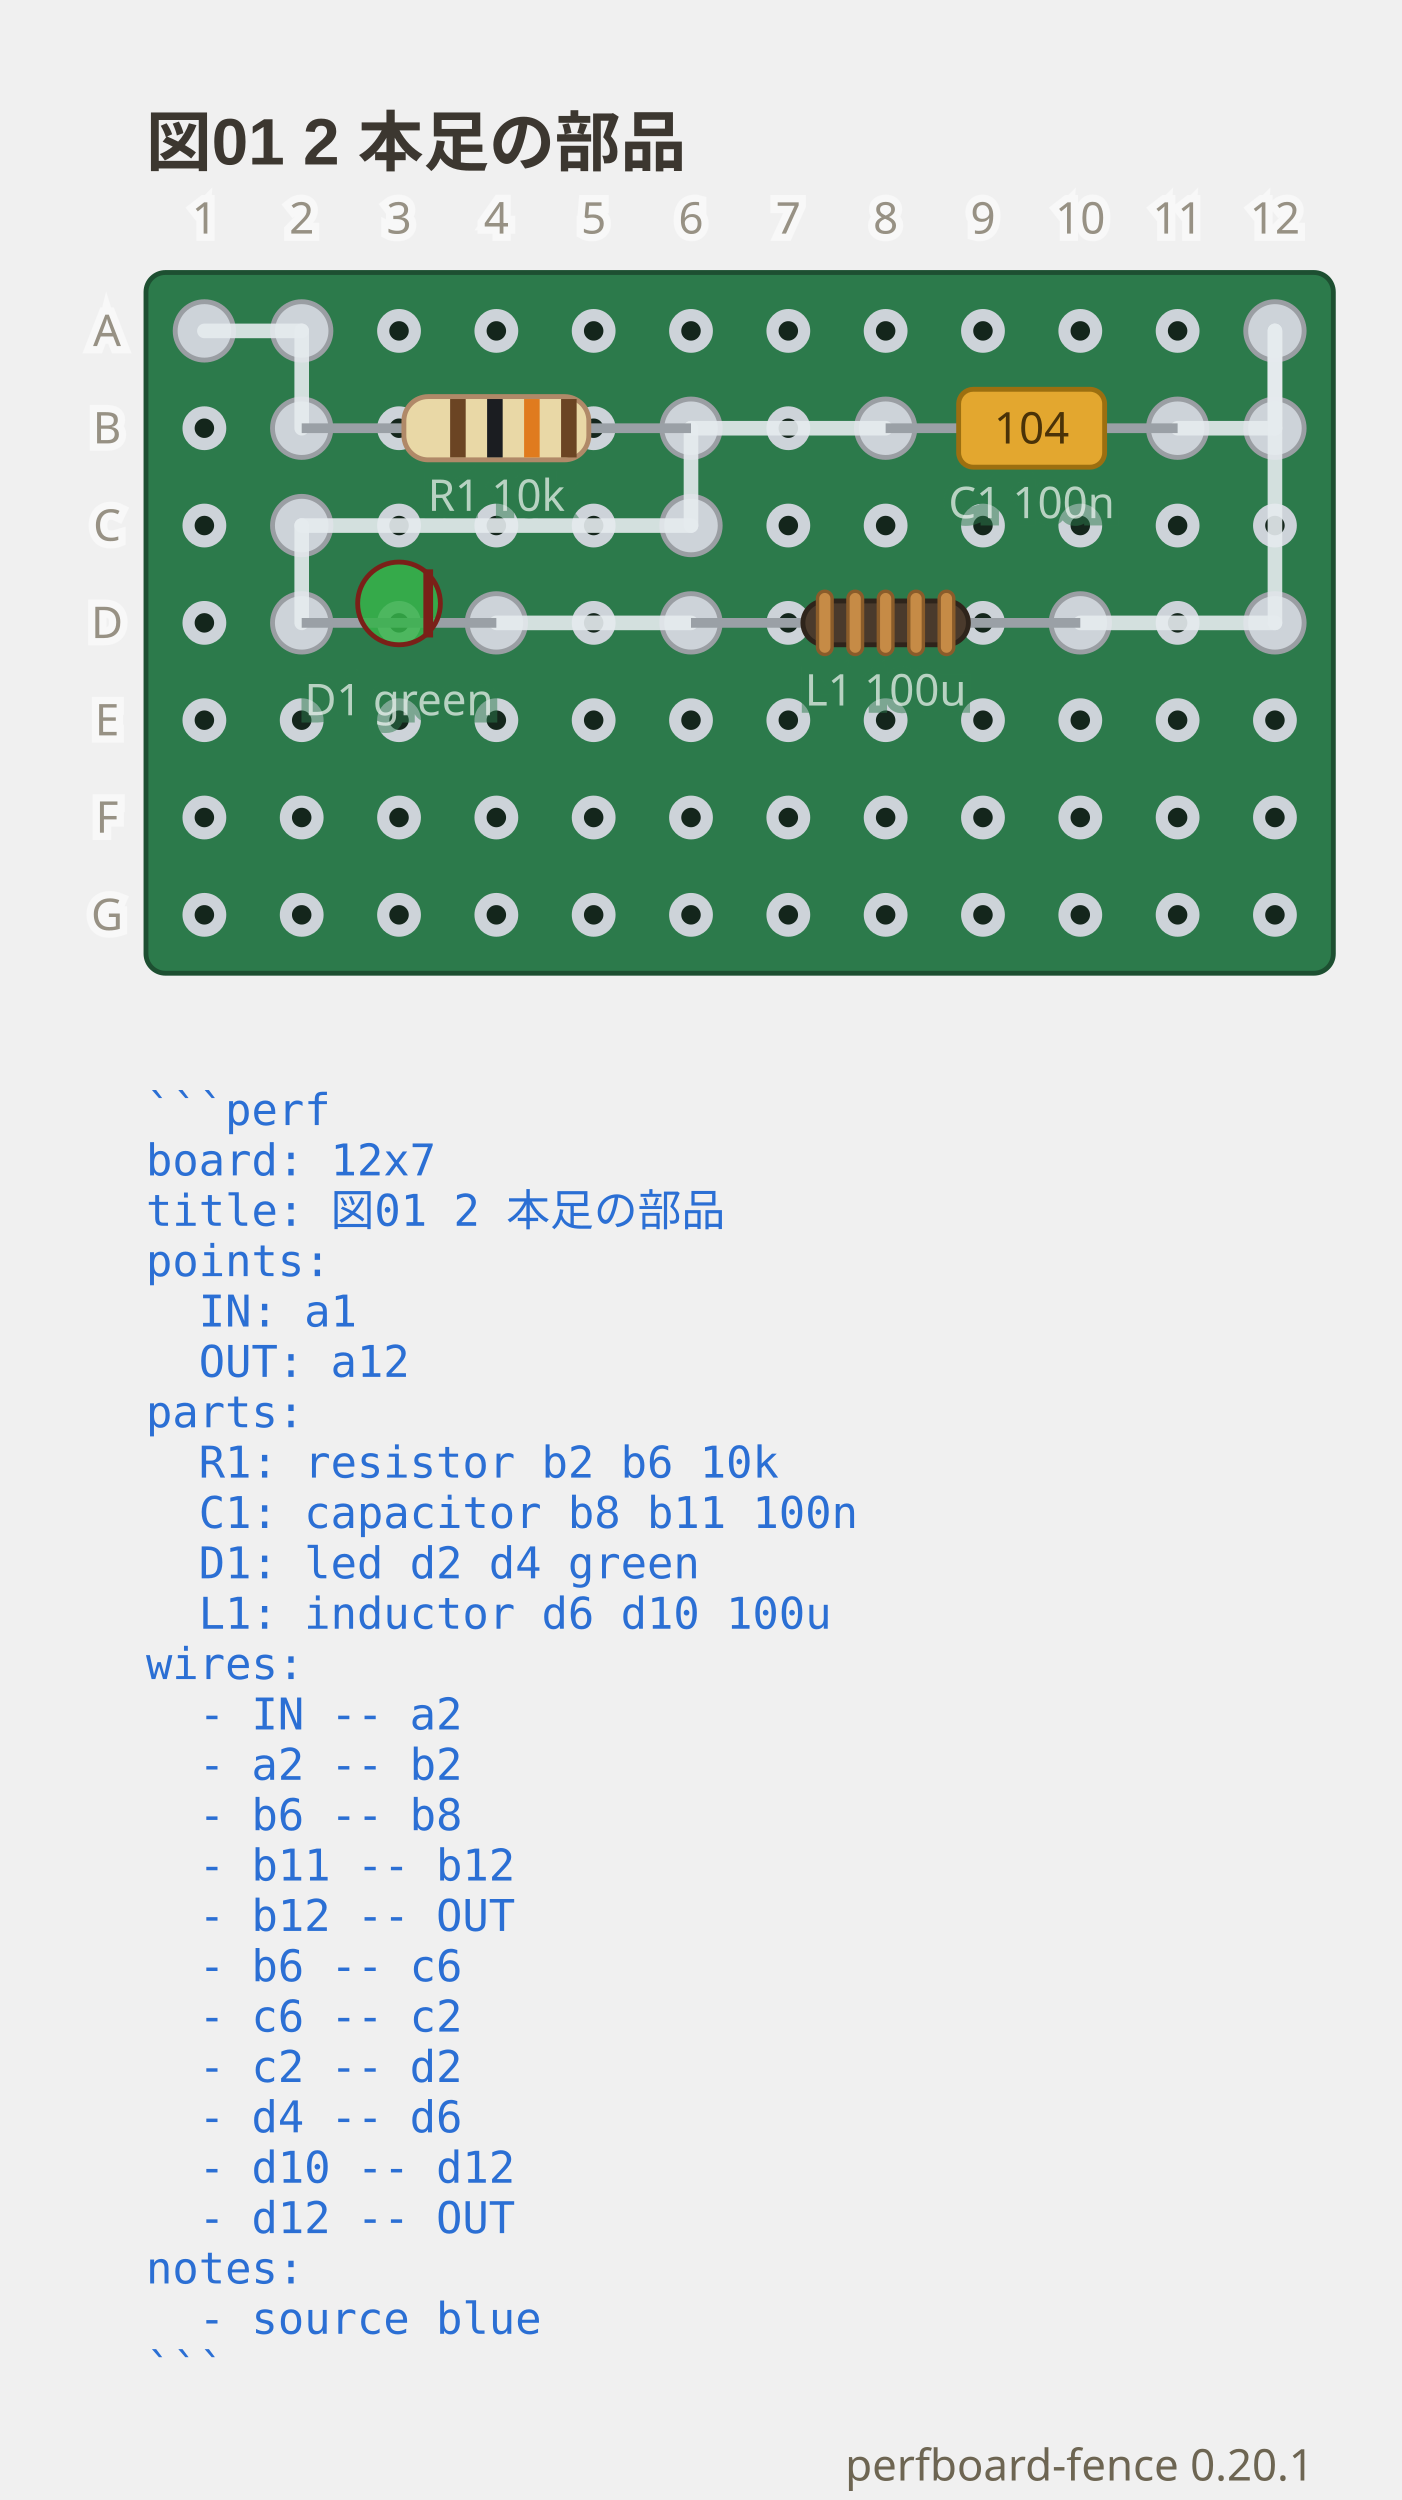
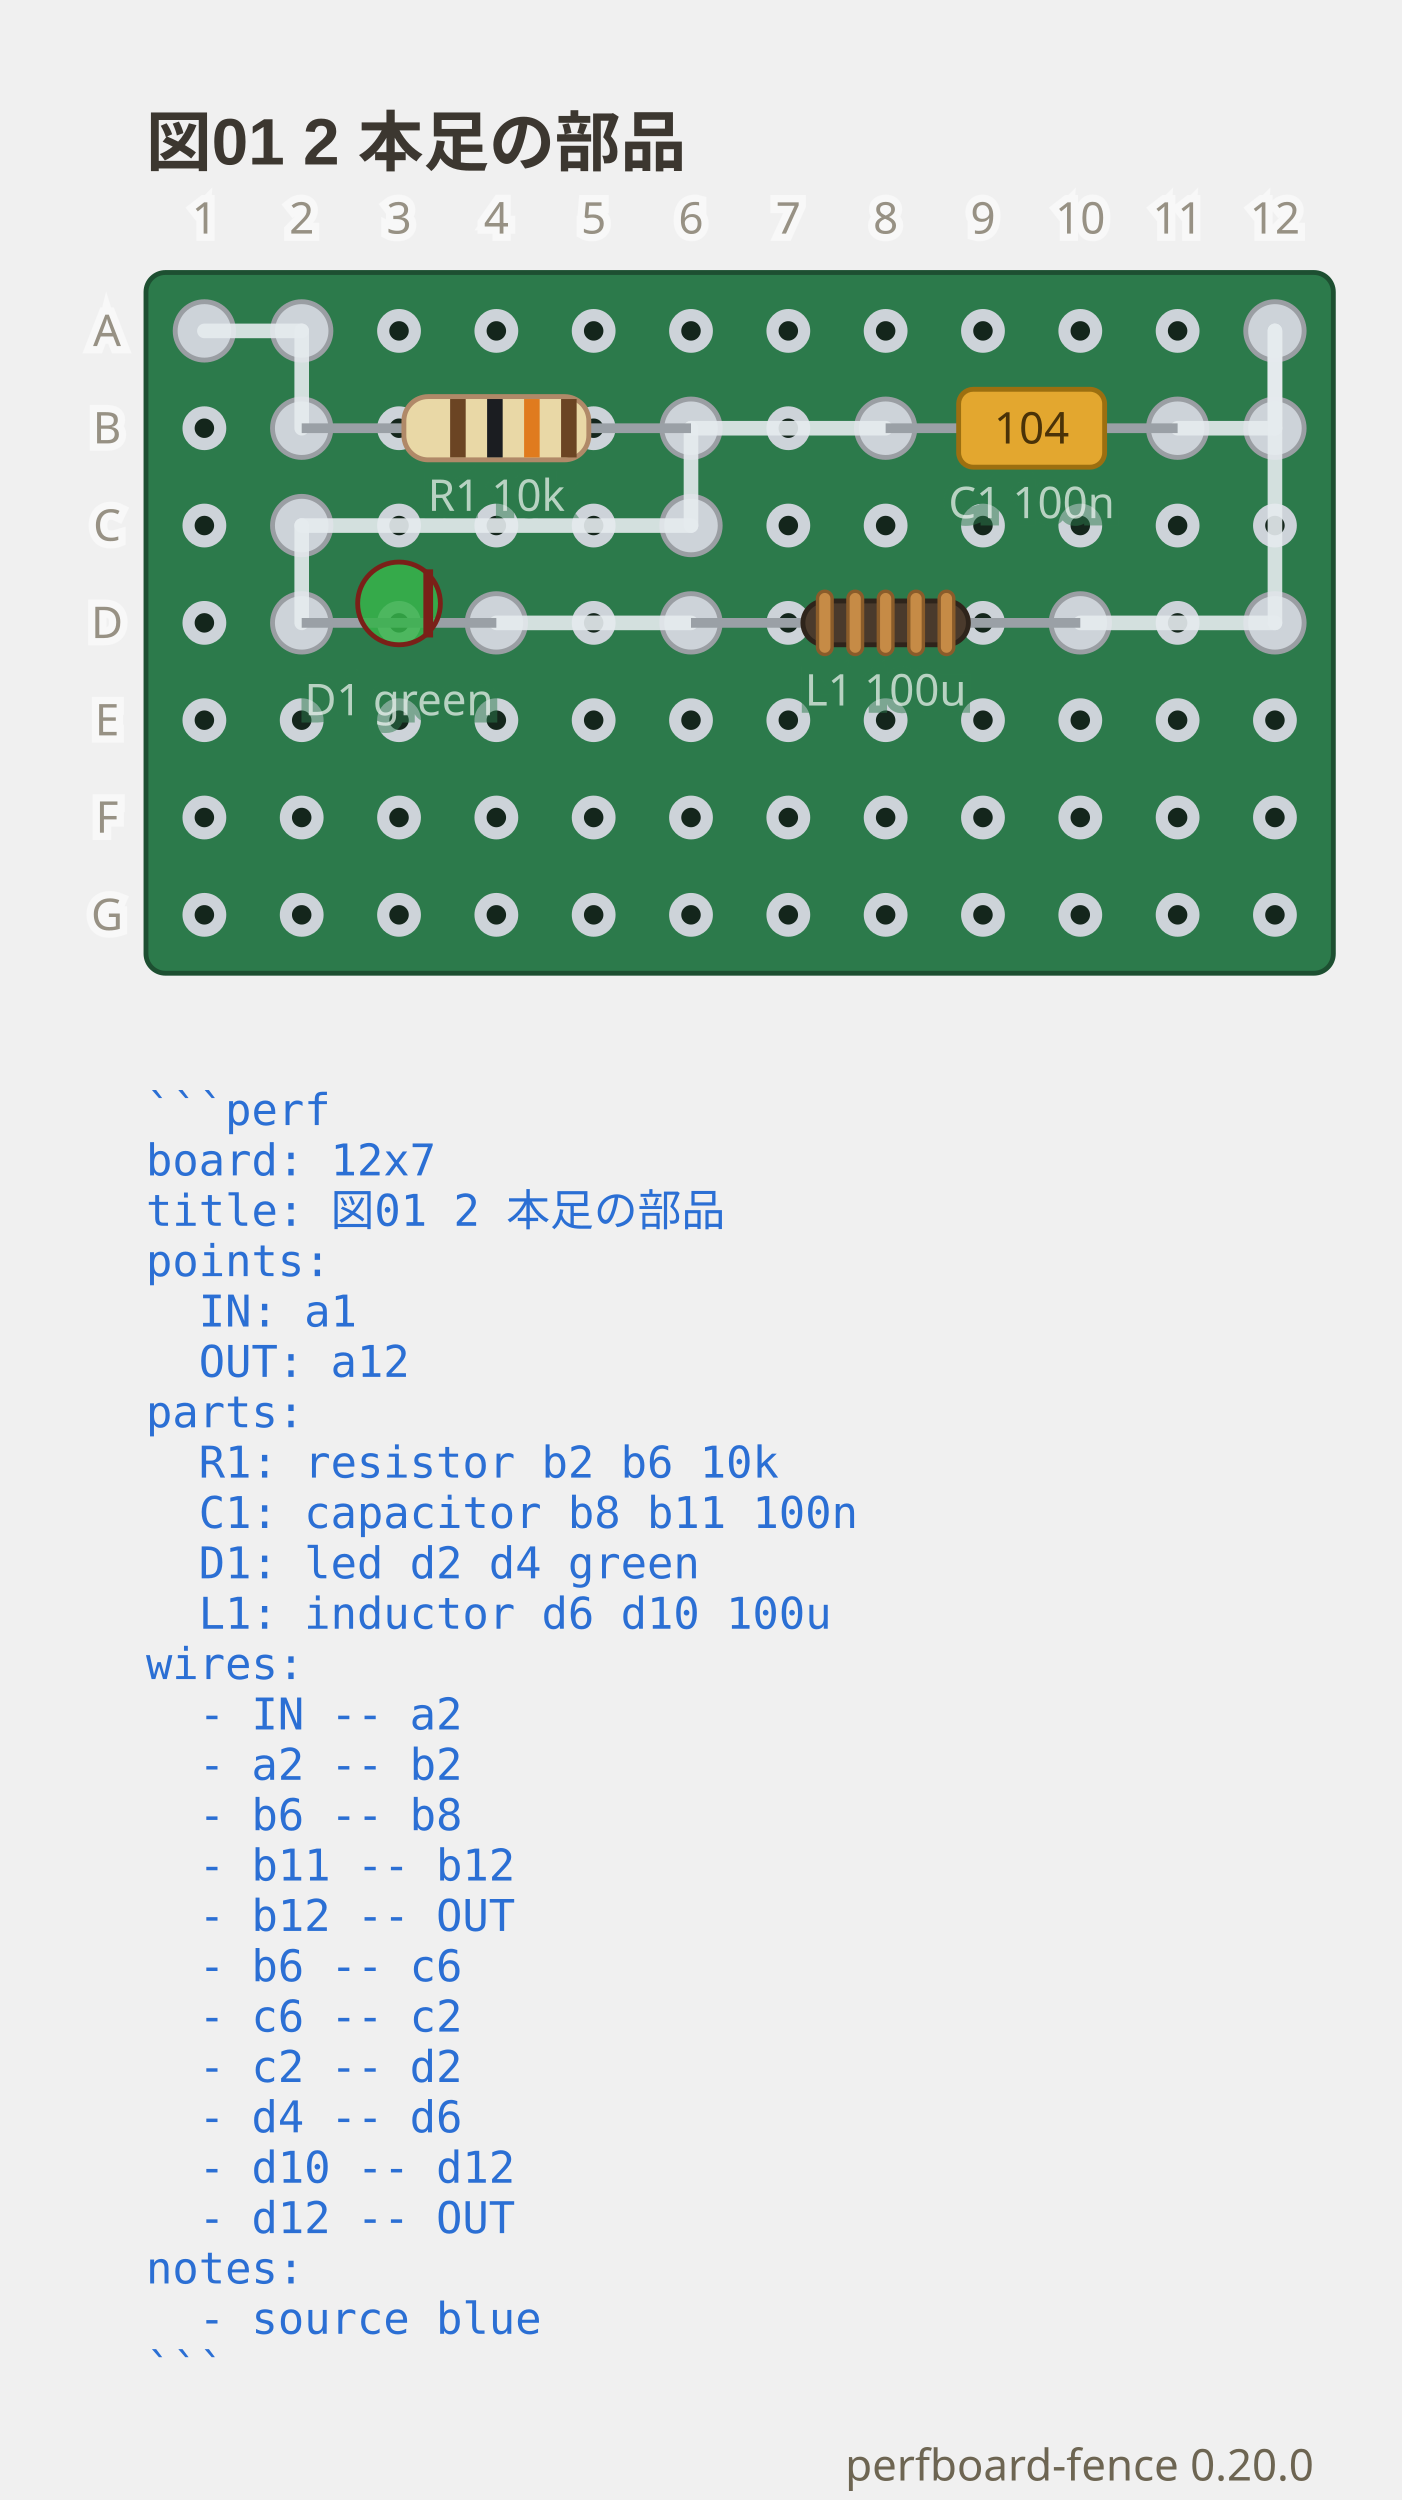
- <svg xmlns="http://www.w3.org/2000/svg" viewBox="0 0 288 513.75" width="288" height="513.75" data-perfboard-fence="0.20.1" role="img">
+ <svg xmlns="http://www.w3.org/2000/svg" viewBox="0 0 288 513.75" width="288" height="513.75" data-perfboard-fence="0.20.0" role="img">
  <text x="30" y="34" text-anchor="start" font-family="'Segoe UI', 'Helvetica Neue', Arial, 'Noto Sans', 'Hiragino Sans', 'Yu Gothic UI', 'Noto Sans CJK JP', sans-serif" fill="#3c3730" font-size="13.5" font-weight="600">図01 2 本足の部品</text>
  <rect x="30" y="56" width="244" height="144" rx="4" fill="#2c7a4b" stroke="#1d4f31" stroke-width="1" />
  <circle cx="42" cy="68" r="3.25" fill="#14261c" stroke="#cdd3d9" stroke-width="2.5" />
  <circle cx="62" cy="68" r="3.25" fill="#14261c" stroke="#cdd3d9" stroke-width="2.5" />
  <circle cx="82" cy="68" r="3.25" fill="#14261c" stroke="#cdd3d9" stroke-width="2.5" />
  <circle cx="102" cy="68" r="3.25" fill="#14261c" stroke="#cdd3d9" stroke-width="2.5" />
  <circle cx="122" cy="68" r="3.25" fill="#14261c" stroke="#cdd3d9" stroke-width="2.5" />
  <circle cx="142" cy="68" r="3.25" fill="#14261c" stroke="#cdd3d9" stroke-width="2.5" />
  <circle cx="162" cy="68" r="3.25" fill="#14261c" stroke="#cdd3d9" stroke-width="2.5" />
  <circle cx="182" cy="68" r="3.25" fill="#14261c" stroke="#cdd3d9" stroke-width="2.5" />
  <circle cx="202" cy="68" r="3.25" fill="#14261c" stroke="#cdd3d9" stroke-width="2.5" />
  <circle cx="222" cy="68" r="3.25" fill="#14261c" stroke="#cdd3d9" stroke-width="2.5" />
  <circle cx="242" cy="68" r="3.25" fill="#14261c" stroke="#cdd3d9" stroke-width="2.5" />
  <circle cx="262" cy="68" r="3.25" fill="#14261c" stroke="#cdd3d9" stroke-width="2.5" />
  <circle cx="42" cy="88" r="3.25" fill="#14261c" stroke="#cdd3d9" stroke-width="2.5" />
  <circle cx="62" cy="88" r="3.25" fill="#14261c" stroke="#cdd3d9" stroke-width="2.5" />
  <circle cx="82" cy="88" r="3.25" fill="#14261c" stroke="#cdd3d9" stroke-width="2.5" />
  <circle cx="102" cy="88" r="3.25" fill="#14261c" stroke="#cdd3d9" stroke-width="2.5" />
  <circle cx="122" cy="88" r="3.25" fill="#14261c" stroke="#cdd3d9" stroke-width="2.5" />
  <circle cx="142" cy="88" r="3.25" fill="#14261c" stroke="#cdd3d9" stroke-width="2.5" />
  <circle cx="162" cy="88" r="3.25" fill="#14261c" stroke="#cdd3d9" stroke-width="2.5" />
  <circle cx="182" cy="88" r="3.25" fill="#14261c" stroke="#cdd3d9" stroke-width="2.5" />
  <circle cx="202" cy="88" r="3.25" fill="#14261c" stroke="#cdd3d9" stroke-width="2.5" />
  <circle cx="222" cy="88" r="3.25" fill="#14261c" stroke="#cdd3d9" stroke-width="2.5" />
  <circle cx="242" cy="88" r="3.25" fill="#14261c" stroke="#cdd3d9" stroke-width="2.5" />
  <circle cx="262" cy="88" r="3.25" fill="#14261c" stroke="#cdd3d9" stroke-width="2.5" />
  <circle cx="42" cy="108" r="3.25" fill="#14261c" stroke="#cdd3d9" stroke-width="2.5" />
  <circle cx="62" cy="108" r="3.25" fill="#14261c" stroke="#cdd3d9" stroke-width="2.5" />
  <circle cx="82" cy="108" r="3.25" fill="#14261c" stroke="#cdd3d9" stroke-width="2.5" />
  <circle cx="102" cy="108" r="3.25" fill="#14261c" stroke="#cdd3d9" stroke-width="2.5" />
  <circle cx="122" cy="108" r="3.25" fill="#14261c" stroke="#cdd3d9" stroke-width="2.5" />
  <circle cx="142" cy="108" r="3.25" fill="#14261c" stroke="#cdd3d9" stroke-width="2.5" />
  <circle cx="162" cy="108" r="3.25" fill="#14261c" stroke="#cdd3d9" stroke-width="2.5" />
  <circle cx="182" cy="108" r="3.25" fill="#14261c" stroke="#cdd3d9" stroke-width="2.5" />
  <circle cx="202" cy="108" r="3.25" fill="#14261c" stroke="#cdd3d9" stroke-width="2.5" />
  <circle cx="222" cy="108" r="3.25" fill="#14261c" stroke="#cdd3d9" stroke-width="2.5" />
  <circle cx="242" cy="108" r="3.25" fill="#14261c" stroke="#cdd3d9" stroke-width="2.5" />
  <circle cx="262" cy="108" r="3.25" fill="#14261c" stroke="#cdd3d9" stroke-width="2.5" />
  <circle cx="42" cy="128" r="3.25" fill="#14261c" stroke="#cdd3d9" stroke-width="2.5" />
  <circle cx="62" cy="128" r="3.25" fill="#14261c" stroke="#cdd3d9" stroke-width="2.5" />
  <circle cx="82" cy="128" r="3.25" fill="#14261c" stroke="#cdd3d9" stroke-width="2.5" />
  <circle cx="102" cy="128" r="3.25" fill="#14261c" stroke="#cdd3d9" stroke-width="2.5" />
  <circle cx="122" cy="128" r="3.25" fill="#14261c" stroke="#cdd3d9" stroke-width="2.5" />
  <circle cx="142" cy="128" r="3.25" fill="#14261c" stroke="#cdd3d9" stroke-width="2.5" />
  <circle cx="162" cy="128" r="3.25" fill="#14261c" stroke="#cdd3d9" stroke-width="2.5" />
  <circle cx="182" cy="128" r="3.25" fill="#14261c" stroke="#cdd3d9" stroke-width="2.5" />
  <circle cx="202" cy="128" r="3.25" fill="#14261c" stroke="#cdd3d9" stroke-width="2.5" />
  <circle cx="222" cy="128" r="3.25" fill="#14261c" stroke="#cdd3d9" stroke-width="2.5" />
  <circle cx="242" cy="128" r="3.25" fill="#14261c" stroke="#cdd3d9" stroke-width="2.5" />
  <circle cx="262" cy="128" r="3.25" fill="#14261c" stroke="#cdd3d9" stroke-width="2.5" />
  <circle cx="42" cy="148" r="3.25" fill="#14261c" stroke="#cdd3d9" stroke-width="2.5" />
  <circle cx="62" cy="148" r="3.25" fill="#14261c" stroke="#cdd3d9" stroke-width="2.5" />
  <circle cx="82" cy="148" r="3.25" fill="#14261c" stroke="#cdd3d9" stroke-width="2.5" />
  <circle cx="102" cy="148" r="3.25" fill="#14261c" stroke="#cdd3d9" stroke-width="2.5" />
  <circle cx="122" cy="148" r="3.25" fill="#14261c" stroke="#cdd3d9" stroke-width="2.5" />
  <circle cx="142" cy="148" r="3.25" fill="#14261c" stroke="#cdd3d9" stroke-width="2.5" />
  <circle cx="162" cy="148" r="3.25" fill="#14261c" stroke="#cdd3d9" stroke-width="2.5" />
  <circle cx="182" cy="148" r="3.25" fill="#14261c" stroke="#cdd3d9" stroke-width="2.5" />
  <circle cx="202" cy="148" r="3.25" fill="#14261c" stroke="#cdd3d9" stroke-width="2.5" />
  <circle cx="222" cy="148" r="3.25" fill="#14261c" stroke="#cdd3d9" stroke-width="2.5" />
  <circle cx="242" cy="148" r="3.25" fill="#14261c" stroke="#cdd3d9" stroke-width="2.5" />
  <circle cx="262" cy="148" r="3.25" fill="#14261c" stroke="#cdd3d9" stroke-width="2.5" />
  <circle cx="42" cy="168" r="3.25" fill="#14261c" stroke="#cdd3d9" stroke-width="2.5" />
  <circle cx="62" cy="168" r="3.25" fill="#14261c" stroke="#cdd3d9" stroke-width="2.5" />
  <circle cx="82" cy="168" r="3.25" fill="#14261c" stroke="#cdd3d9" stroke-width="2.5" />
  <circle cx="102" cy="168" r="3.25" fill="#14261c" stroke="#cdd3d9" stroke-width="2.5" />
  <circle cx="122" cy="168" r="3.25" fill="#14261c" stroke="#cdd3d9" stroke-width="2.5" />
  <circle cx="142" cy="168" r="3.25" fill="#14261c" stroke="#cdd3d9" stroke-width="2.5" />
  <circle cx="162" cy="168" r="3.25" fill="#14261c" stroke="#cdd3d9" stroke-width="2.5" />
  <circle cx="182" cy="168" r="3.25" fill="#14261c" stroke="#cdd3d9" stroke-width="2.5" />
  <circle cx="202" cy="168" r="3.25" fill="#14261c" stroke="#cdd3d9" stroke-width="2.5" />
  <circle cx="222" cy="168" r="3.25" fill="#14261c" stroke="#cdd3d9" stroke-width="2.5" />
  <circle cx="242" cy="168" r="3.25" fill="#14261c" stroke="#cdd3d9" stroke-width="2.5" />
  <circle cx="262" cy="168" r="3.25" fill="#14261c" stroke="#cdd3d9" stroke-width="2.5" />
  <circle cx="42" cy="188" r="3.25" fill="#14261c" stroke="#cdd3d9" stroke-width="2.5" />
  <circle cx="62" cy="188" r="3.25" fill="#14261c" stroke="#cdd3d9" stroke-width="2.5" />
  <circle cx="82" cy="188" r="3.25" fill="#14261c" stroke="#cdd3d9" stroke-width="2.5" />
  <circle cx="102" cy="188" r="3.25" fill="#14261c" stroke="#cdd3d9" stroke-width="2.5" />
  <circle cx="122" cy="188" r="3.25" fill="#14261c" stroke="#cdd3d9" stroke-width="2.5" />
  <circle cx="142" cy="188" r="3.25" fill="#14261c" stroke="#cdd3d9" stroke-width="2.5" />
  <circle cx="162" cy="188" r="3.25" fill="#14261c" stroke="#cdd3d9" stroke-width="2.5" />
  <circle cx="182" cy="188" r="3.25" fill="#14261c" stroke="#cdd3d9" stroke-width="2.5" />
  <circle cx="202" cy="188" r="3.25" fill="#14261c" stroke="#cdd3d9" stroke-width="2.5" />
  <circle cx="222" cy="188" r="3.25" fill="#14261c" stroke="#cdd3d9" stroke-width="2.5" />
  <circle cx="242" cy="188" r="3.25" fill="#14261c" stroke="#cdd3d9" stroke-width="2.5" />
  <circle cx="262" cy="188" r="3.25" fill="#14261c" stroke="#cdd3d9" stroke-width="2.5" />
  <circle cx="62" cy="88" r="6" fill="#cdd3d9" stroke="#9a9ea3" stroke-width="1" />
  <circle cx="142" cy="88" r="6" fill="#cdd3d9" stroke="#9a9ea3" stroke-width="1" />
  <circle cx="182" cy="88" r="6" fill="#cdd3d9" stroke="#9a9ea3" stroke-width="1" />
  <circle cx="242" cy="88" r="6" fill="#cdd3d9" stroke="#9a9ea3" stroke-width="1" />
  <circle cx="62" cy="128" r="6" fill="#cdd3d9" stroke="#9a9ea3" stroke-width="1" />
  <circle cx="102" cy="128" r="6" fill="#cdd3d9" stroke="#9a9ea3" stroke-width="1" />
  <circle cx="142" cy="128" r="6" fill="#cdd3d9" stroke="#9a9ea3" stroke-width="1" />
  <circle cx="222" cy="128" r="6" fill="#cdd3d9" stroke="#9a9ea3" stroke-width="1" />
  <circle cx="42" cy="68" r="6" fill="#cdd3d9" stroke="#9a9ea3" stroke-width="1" />
  <circle cx="62" cy="68" r="6" fill="#cdd3d9" stroke="#9a9ea3" stroke-width="1" />
  <circle cx="262" cy="88" r="6" fill="#cdd3d9" stroke="#9a9ea3" stroke-width="1" />
  <circle cx="262" cy="68" r="6" fill="#cdd3d9" stroke="#9a9ea3" stroke-width="1" />
  <circle cx="142" cy="108" r="6" fill="#cdd3d9" stroke="#9a9ea3" stroke-width="1" />
  <circle cx="62" cy="108" r="6" fill="#cdd3d9" stroke="#9a9ea3" stroke-width="1" />
  <circle cx="262" cy="128" r="6" fill="#cdd3d9" stroke="#9a9ea3" stroke-width="1" />
  <line x1="42" y1="68" x2="62" y2="68" stroke="#e6ebef" stroke-width="3" stroke-linecap="round" stroke-opacity="0.9" />
  <line x1="62" y1="68" x2="62" y2="88" stroke="#e6ebef" stroke-width="3" stroke-linecap="round" stroke-opacity="0.9" />
  <line x1="142" y1="88" x2="182" y2="88" stroke="#e6ebef" stroke-width="3" stroke-linecap="round" stroke-opacity="0.9" />
  <line x1="242" y1="88" x2="262" y2="88" stroke="#e6ebef" stroke-width="3" stroke-linecap="round" stroke-opacity="0.9" />
  <line x1="262" y1="88" x2="262" y2="68" stroke="#e6ebef" stroke-width="3" stroke-linecap="round" stroke-opacity="0.9" />
  <line x1="142" y1="88" x2="142" y2="108" stroke="#e6ebef" stroke-width="3" stroke-linecap="round" stroke-opacity="0.9" />
  <line x1="142" y1="108" x2="62" y2="108" stroke="#e6ebef" stroke-width="3" stroke-linecap="round" stroke-opacity="0.9" />
  <line x1="62" y1="108" x2="62" y2="128" stroke="#e6ebef" stroke-width="3" stroke-linecap="round" stroke-opacity="0.9" />
  <line x1="102" y1="128" x2="142" y2="128" stroke="#e6ebef" stroke-width="3" stroke-linecap="round" stroke-opacity="0.9" />
  <line x1="222" y1="128" x2="262" y2="128" stroke="#e6ebef" stroke-width="3" stroke-linecap="round" stroke-opacity="0.9" />
  <line x1="262" y1="128" x2="262" y2="68" stroke="#e6ebef" stroke-width="3" stroke-linecap="round" stroke-opacity="0.9" />
  <line x1="62" y1="88" x2="142" y2="88" stroke="#9aa0a6" stroke-width="2" />
  <g transform="translate(102 88) rotate(0)">
    <rect x="-19" y="-6.5" width="38" height="13" rx="5" fill="#e9d8a6" stroke="#b08968" />
    <rect x="-9.5" y="-6" width="3.2" height="12" fill="#6b4423" />
    <rect x="-1.9" y="-6" width="3.2" height="12" fill="#1b1d21" />
    <rect x="5.7" y="-6" width="3.2" height="12" fill="#e07b1e" />
    <rect x="13.3" y="-6" width="3.2" height="12" fill="#6b4423" />
  </g>
  <text x="102" y="104.98" text-anchor="middle" font-family="ui-sans-serif, system-ui, sans-serif" stroke="#2c7a4b" stroke-width="3" fill="#2c7a4b" font-size="9" opacity="0.5" aria-hidden="true">R1 10k</text>
  <text x="102" y="104.98" text-anchor="middle" font-family="ui-sans-serif, system-ui, sans-serif" fill="#f4f8f5" font-size="9" opacity="0.7">R1 10k</text>
  <line x1="182" y1="88" x2="242" y2="88" stroke="#9aa0a6" stroke-width="2" />
  <g transform="translate(212 88) rotate(0)">
    <rect x="-15" y="-8" width="30" height="16" rx="3" fill="#e3a72f" stroke="#9c6f10" />
    <text x="0" y="3.15" text-anchor="middle" font-family="ui-sans-serif, system-ui, sans-serif" font-size="9" fill="#4a3208">104</text>
  </g>
  <text x="212" y="106.48" text-anchor="middle" font-family="ui-sans-serif, system-ui, sans-serif" stroke="#2c7a4b" stroke-width="3" fill="#2c7a4b" font-size="9" opacity="0.5" aria-hidden="true">C1 100n</text>
  <text x="212" y="106.48" text-anchor="middle" font-family="ui-sans-serif, system-ui, sans-serif" fill="#f4f8f5" font-size="9" opacity="0.7">C1 100n</text>
  <line x1="62" y1="128" x2="102" y2="128" stroke="#9aa0a6" stroke-width="2" />
  <g transform="translate(82 128) rotate(0)">
    <circle cx="0" cy="-4" r="8.5" fill="#37b34a" fill-opacity="0.85" stroke="#7a2018" />
    <line x1="6" y1="-11" x2="6" y2="3" stroke="#7a2018" stroke-width="2" />
  </g>
  <text x="82" y="146.98" text-anchor="middle" font-family="ui-sans-serif, system-ui, sans-serif" stroke="#2c7a4b" stroke-width="3" fill="#2c7a4b" font-size="9" opacity="0.5" aria-hidden="true">D1 green</text>
  <text x="82" y="146.98" text-anchor="middle" font-family="ui-sans-serif, system-ui, sans-serif" fill="#f4f8f5" font-size="9" opacity="0.7">D1 green</text>
  <line x1="142" y1="128" x2="222" y2="128" stroke="#9aa0a6" stroke-width="2" />
  <g transform="translate(182 128) rotate(0)">
    <rect x="-17" y="-4.5" width="34" height="9" rx="4.5" fill="#4a3a2c" stroke="#2e241b" />
    <rect x="-14" y="-6.5" width="3" height="13" rx="1.5" fill="#c68b46" stroke="#8a5c2a" stroke-width="0.7" />
    <rect x="-7.75" y="-6.5" width="3" height="13" rx="1.5" fill="#c68b46" stroke="#8a5c2a" stroke-width="0.7" />
    <rect x="-1.5" y="-6.5" width="3" height="13" rx="1.5" fill="#c68b46" stroke="#8a5c2a" stroke-width="0.7" />
    <rect x="4.75" y="-6.5" width="3" height="13" rx="1.5" fill="#c68b46" stroke="#8a5c2a" stroke-width="0.7" />
    <rect x="11" y="-6.5" width="3" height="13" rx="1.5" fill="#c68b46" stroke="#8a5c2a" stroke-width="0.7" />
  </g>
  <text x="182" y="144.98" text-anchor="middle" font-family="ui-sans-serif, system-ui, sans-serif" stroke="#2c7a4b" stroke-width="3" fill="#2c7a4b" font-size="9" opacity="0.5" aria-hidden="true">L1 100u</text>
  <text x="182" y="144.98" text-anchor="middle" font-family="ui-sans-serif, system-ui, sans-serif" fill="#f4f8f5" font-size="9" opacity="0.7">L1 100u</text>
  <text x="22" y="68" text-anchor="middle" font-family="ui-sans-serif, system-ui, sans-serif" stroke="#ffffff" stroke-width="3" fill="#ffffff" font-size="9" dominant-baseline="middle" opacity="0.5" aria-hidden="true">A</text>
  <text x="22" y="68" text-anchor="middle" font-family="ui-sans-serif, system-ui, sans-serif" fill="#6d6552" font-size="9" dominant-baseline="middle" opacity="0.7">A</text>
  <text x="22" y="88" text-anchor="middle" font-family="ui-sans-serif, system-ui, sans-serif" stroke="#ffffff" stroke-width="3" fill="#ffffff" font-size="9" dominant-baseline="middle" opacity="0.5" aria-hidden="true">B</text>
  <text x="22" y="88" text-anchor="middle" font-family="ui-sans-serif, system-ui, sans-serif" fill="#6d6552" font-size="9" dominant-baseline="middle" opacity="0.7">B</text>
  <text x="22" y="108" text-anchor="middle" font-family="ui-sans-serif, system-ui, sans-serif" stroke="#ffffff" stroke-width="3" fill="#ffffff" font-size="9" dominant-baseline="middle" opacity="0.5" aria-hidden="true">C</text>
  <text x="22" y="108" text-anchor="middle" font-family="ui-sans-serif, system-ui, sans-serif" fill="#6d6552" font-size="9" dominant-baseline="middle" opacity="0.7">C</text>
  <text x="22" y="128" text-anchor="middle" font-family="ui-sans-serif, system-ui, sans-serif" stroke="#ffffff" stroke-width="3" fill="#ffffff" font-size="9" dominant-baseline="middle" opacity="0.5" aria-hidden="true">D</text>
  <text x="22" y="128" text-anchor="middle" font-family="ui-sans-serif, system-ui, sans-serif" fill="#6d6552" font-size="9" dominant-baseline="middle" opacity="0.7">D</text>
  <text x="22" y="148" text-anchor="middle" font-family="ui-sans-serif, system-ui, sans-serif" stroke="#ffffff" stroke-width="3" fill="#ffffff" font-size="9" dominant-baseline="middle" opacity="0.5" aria-hidden="true">E</text>
  <text x="22" y="148" text-anchor="middle" font-family="ui-sans-serif, system-ui, sans-serif" fill="#6d6552" font-size="9" dominant-baseline="middle" opacity="0.7">E</text>
  <text x="22" y="168" text-anchor="middle" font-family="ui-sans-serif, system-ui, sans-serif" stroke="#ffffff" stroke-width="3" fill="#ffffff" font-size="9" dominant-baseline="middle" opacity="0.5" aria-hidden="true">F</text>
  <text x="22" y="168" text-anchor="middle" font-family="ui-sans-serif, system-ui, sans-serif" fill="#6d6552" font-size="9" dominant-baseline="middle" opacity="0.7">F</text>
  <text x="22" y="188" text-anchor="middle" font-family="ui-sans-serif, system-ui, sans-serif" stroke="#ffffff" stroke-width="3" fill="#ffffff" font-size="9" dominant-baseline="middle" opacity="0.5" aria-hidden="true">G</text>
  <text x="22" y="188" text-anchor="middle" font-family="ui-sans-serif, system-ui, sans-serif" fill="#6d6552" font-size="9" dominant-baseline="middle" opacity="0.7">G</text>
  <text x="42" y="48" text-anchor="middle" font-family="ui-sans-serif, system-ui, sans-serif" stroke="#ffffff" stroke-width="3" fill="#ffffff" font-size="9" opacity="0.5" aria-hidden="true">1</text>
  <text x="42" y="48" text-anchor="middle" font-family="ui-sans-serif, system-ui, sans-serif" fill="#6d6552" font-size="9" opacity="0.7">1</text>
  <text x="62" y="48" text-anchor="middle" font-family="ui-sans-serif, system-ui, sans-serif" stroke="#ffffff" stroke-width="3" fill="#ffffff" font-size="9" opacity="0.5" aria-hidden="true">2</text>
  <text x="62" y="48" text-anchor="middle" font-family="ui-sans-serif, system-ui, sans-serif" fill="#6d6552" font-size="9" opacity="0.7">2</text>
  <text x="82" y="48" text-anchor="middle" font-family="ui-sans-serif, system-ui, sans-serif" stroke="#ffffff" stroke-width="3" fill="#ffffff" font-size="9" opacity="0.5" aria-hidden="true">3</text>
  <text x="82" y="48" text-anchor="middle" font-family="ui-sans-serif, system-ui, sans-serif" fill="#6d6552" font-size="9" opacity="0.7">3</text>
  <text x="102" y="48" text-anchor="middle" font-family="ui-sans-serif, system-ui, sans-serif" stroke="#ffffff" stroke-width="3" fill="#ffffff" font-size="9" opacity="0.5" aria-hidden="true">4</text>
  <text x="102" y="48" text-anchor="middle" font-family="ui-sans-serif, system-ui, sans-serif" fill="#6d6552" font-size="9" opacity="0.7">4</text>
  <text x="122" y="48" text-anchor="middle" font-family="ui-sans-serif, system-ui, sans-serif" stroke="#ffffff" stroke-width="3" fill="#ffffff" font-size="9" opacity="0.5" aria-hidden="true">5</text>
  <text x="122" y="48" text-anchor="middle" font-family="ui-sans-serif, system-ui, sans-serif" fill="#6d6552" font-size="9" opacity="0.7">5</text>
  <text x="142" y="48" text-anchor="middle" font-family="ui-sans-serif, system-ui, sans-serif" stroke="#ffffff" stroke-width="3" fill="#ffffff" font-size="9" opacity="0.5" aria-hidden="true">6</text>
  <text x="142" y="48" text-anchor="middle" font-family="ui-sans-serif, system-ui, sans-serif" fill="#6d6552" font-size="9" opacity="0.7">6</text>
  <text x="162" y="48" text-anchor="middle" font-family="ui-sans-serif, system-ui, sans-serif" stroke="#ffffff" stroke-width="3" fill="#ffffff" font-size="9" opacity="0.5" aria-hidden="true">7</text>
  <text x="162" y="48" text-anchor="middle" font-family="ui-sans-serif, system-ui, sans-serif" fill="#6d6552" font-size="9" opacity="0.7">7</text>
  <text x="182" y="48" text-anchor="middle" font-family="ui-sans-serif, system-ui, sans-serif" stroke="#ffffff" stroke-width="3" fill="#ffffff" font-size="9" opacity="0.5" aria-hidden="true">8</text>
  <text x="182" y="48" text-anchor="middle" font-family="ui-sans-serif, system-ui, sans-serif" fill="#6d6552" font-size="9" opacity="0.7">8</text>
  <text x="202" y="48" text-anchor="middle" font-family="ui-sans-serif, system-ui, sans-serif" stroke="#ffffff" stroke-width="3" fill="#ffffff" font-size="9" opacity="0.5" aria-hidden="true">9</text>
  <text x="202" y="48" text-anchor="middle" font-family="ui-sans-serif, system-ui, sans-serif" fill="#6d6552" font-size="9" opacity="0.7">9</text>
  <text x="222" y="48" text-anchor="middle" font-family="ui-sans-serif, system-ui, sans-serif" stroke="#ffffff" stroke-width="3" fill="#ffffff" font-size="9" opacity="0.5" aria-hidden="true">10</text>
  <text x="222" y="48" text-anchor="middle" font-family="ui-sans-serif, system-ui, sans-serif" fill="#6d6552" font-size="9" opacity="0.7">10</text>
  <text x="242" y="48" text-anchor="middle" font-family="ui-sans-serif, system-ui, sans-serif" stroke="#ffffff" stroke-width="3" fill="#ffffff" font-size="9" opacity="0.5" aria-hidden="true">11</text>
  <text x="242" y="48" text-anchor="middle" font-family="ui-sans-serif, system-ui, sans-serif" fill="#6d6552" font-size="9" opacity="0.7">11</text>
  <text x="262" y="48" text-anchor="middle" font-family="ui-sans-serif, system-ui, sans-serif" stroke="#ffffff" stroke-width="3" fill="#ffffff" font-size="9" opacity="0.5" aria-hidden="true">12</text>
  <text x="262" y="48" text-anchor="middle" font-family="ui-sans-serif, system-ui, sans-serif" fill="#6d6552" font-size="9" opacity="0.7">12</text>
  <text x="30" y="231.2" text-anchor="start" font-family="ui-monospace, 'DejaVu Sans Mono', 'Noto Sans Mono CJK JP', monospace" fill="#2b6fd4" font-size="9" xml:space="preserve">```perf</text>
  <text x="30" y="241.55" text-anchor="start" font-family="ui-monospace, 'DejaVu Sans Mono', 'Noto Sans Mono CJK JP', monospace" fill="#2b6fd4" font-size="9" xml:space="preserve">board: 12x7</text>
  <text x="30" y="251.9" text-anchor="start" font-family="ui-monospace, 'DejaVu Sans Mono', 'Noto Sans Mono CJK JP', monospace" fill="#2b6fd4" font-size="9" xml:space="preserve">title: 図01 2 本足の部品</text>
  <text x="30" y="262.25" text-anchor="start" font-family="ui-monospace, 'DejaVu Sans Mono', 'Noto Sans Mono CJK JP', monospace" fill="#2b6fd4" font-size="9" xml:space="preserve">points:</text>
  <text x="30" y="272.6" text-anchor="start" font-family="ui-monospace, 'DejaVu Sans Mono', 'Noto Sans Mono CJK JP', monospace" fill="#2b6fd4" font-size="9" xml:space="preserve">  IN: a1</text>
  <text x="30" y="282.95" text-anchor="start" font-family="ui-monospace, 'DejaVu Sans Mono', 'Noto Sans Mono CJK JP', monospace" fill="#2b6fd4" font-size="9" xml:space="preserve">  OUT: a12</text>
  <text x="30" y="293.3" text-anchor="start" font-family="ui-monospace, 'DejaVu Sans Mono', 'Noto Sans Mono CJK JP', monospace" fill="#2b6fd4" font-size="9" xml:space="preserve">parts:</text>
  <text x="30" y="303.65" text-anchor="start" font-family="ui-monospace, 'DejaVu Sans Mono', 'Noto Sans Mono CJK JP', monospace" fill="#2b6fd4" font-size="9" xml:space="preserve">  R1: resistor b2 b6 10k</text>
  <text x="30" y="314" text-anchor="start" font-family="ui-monospace, 'DejaVu Sans Mono', 'Noto Sans Mono CJK JP', monospace" fill="#2b6fd4" font-size="9" xml:space="preserve">  C1: capacitor b8 b11 100n</text>
  <text x="30" y="324.35" text-anchor="start" font-family="ui-monospace, 'DejaVu Sans Mono', 'Noto Sans Mono CJK JP', monospace" fill="#2b6fd4" font-size="9" xml:space="preserve">  D1: led d2 d4 green</text>
  <text x="30" y="334.7" text-anchor="start" font-family="ui-monospace, 'DejaVu Sans Mono', 'Noto Sans Mono CJK JP', monospace" fill="#2b6fd4" font-size="9" xml:space="preserve">  L1: inductor d6 d10 100u</text>
  <text x="30" y="345.05" text-anchor="start" font-family="ui-monospace, 'DejaVu Sans Mono', 'Noto Sans Mono CJK JP', monospace" fill="#2b6fd4" font-size="9" xml:space="preserve">wires:</text>
  <text x="30" y="355.4" text-anchor="start" font-family="ui-monospace, 'DejaVu Sans Mono', 'Noto Sans Mono CJK JP', monospace" fill="#2b6fd4" font-size="9" xml:space="preserve">  - IN -- a2</text>
  <text x="30" y="365.75" text-anchor="start" font-family="ui-monospace, 'DejaVu Sans Mono', 'Noto Sans Mono CJK JP', monospace" fill="#2b6fd4" font-size="9" xml:space="preserve">  - a2 -- b2</text>
  <text x="30" y="376.1" text-anchor="start" font-family="ui-monospace, 'DejaVu Sans Mono', 'Noto Sans Mono CJK JP', monospace" fill="#2b6fd4" font-size="9" xml:space="preserve">  - b6 -- b8</text>
  <text x="30" y="386.45" text-anchor="start" font-family="ui-monospace, 'DejaVu Sans Mono', 'Noto Sans Mono CJK JP', monospace" fill="#2b6fd4" font-size="9" xml:space="preserve">  - b11 -- b12</text>
  <text x="30" y="396.8" text-anchor="start" font-family="ui-monospace, 'DejaVu Sans Mono', 'Noto Sans Mono CJK JP', monospace" fill="#2b6fd4" font-size="9" xml:space="preserve">  - b12 -- OUT</text>
  <text x="30" y="407.15" text-anchor="start" font-family="ui-monospace, 'DejaVu Sans Mono', 'Noto Sans Mono CJK JP', monospace" fill="#2b6fd4" font-size="9" xml:space="preserve">  - b6 -- c6</text>
  <text x="30" y="417.5" text-anchor="start" font-family="ui-monospace, 'DejaVu Sans Mono', 'Noto Sans Mono CJK JP', monospace" fill="#2b6fd4" font-size="9" xml:space="preserve">  - c6 -- c2</text>
  <text x="30" y="427.85" text-anchor="start" font-family="ui-monospace, 'DejaVu Sans Mono', 'Noto Sans Mono CJK JP', monospace" fill="#2b6fd4" font-size="9" xml:space="preserve">  - c2 -- d2</text>
  <text x="30" y="438.2" text-anchor="start" font-family="ui-monospace, 'DejaVu Sans Mono', 'Noto Sans Mono CJK JP', monospace" fill="#2b6fd4" font-size="9" xml:space="preserve">  - d4 -- d6</text>
  <text x="30" y="448.55" text-anchor="start" font-family="ui-monospace, 'DejaVu Sans Mono', 'Noto Sans Mono CJK JP', monospace" fill="#2b6fd4" font-size="9" xml:space="preserve">  - d10 -- d12</text>
  <text x="30" y="458.9" text-anchor="start" font-family="ui-monospace, 'DejaVu Sans Mono', 'Noto Sans Mono CJK JP', monospace" fill="#2b6fd4" font-size="9" xml:space="preserve">  - d12 -- OUT</text>
  <text x="30" y="469.25" text-anchor="start" font-family="ui-monospace, 'DejaVu Sans Mono', 'Noto Sans Mono CJK JP', monospace" fill="#2b6fd4" font-size="9" xml:space="preserve">notes:</text>
  <text x="30" y="479.6" text-anchor="start" font-family="ui-monospace, 'DejaVu Sans Mono', 'Noto Sans Mono CJK JP', monospace" fill="#2b6fd4" font-size="9" xml:space="preserve">  - source blue</text>
  <text x="30" y="489.95" text-anchor="start" font-family="ui-monospace, 'DejaVu Sans Mono', 'Noto Sans Mono CJK JP', monospace" fill="#2b6fd4" font-size="9" xml:space="preserve">```</text>
-   <text x="270" y="509.75" text-anchor="end" font-family="ui-sans-serif, system-ui, sans-serif" fill="#6d6552" font-size="9">perfboard-fence 0.20.1</text>
+   <text x="270" y="509.75" text-anchor="end" font-family="ui-sans-serif, system-ui, sans-serif" fill="#6d6552" font-size="9">perfboard-fence 0.20.0</text>
</svg>
